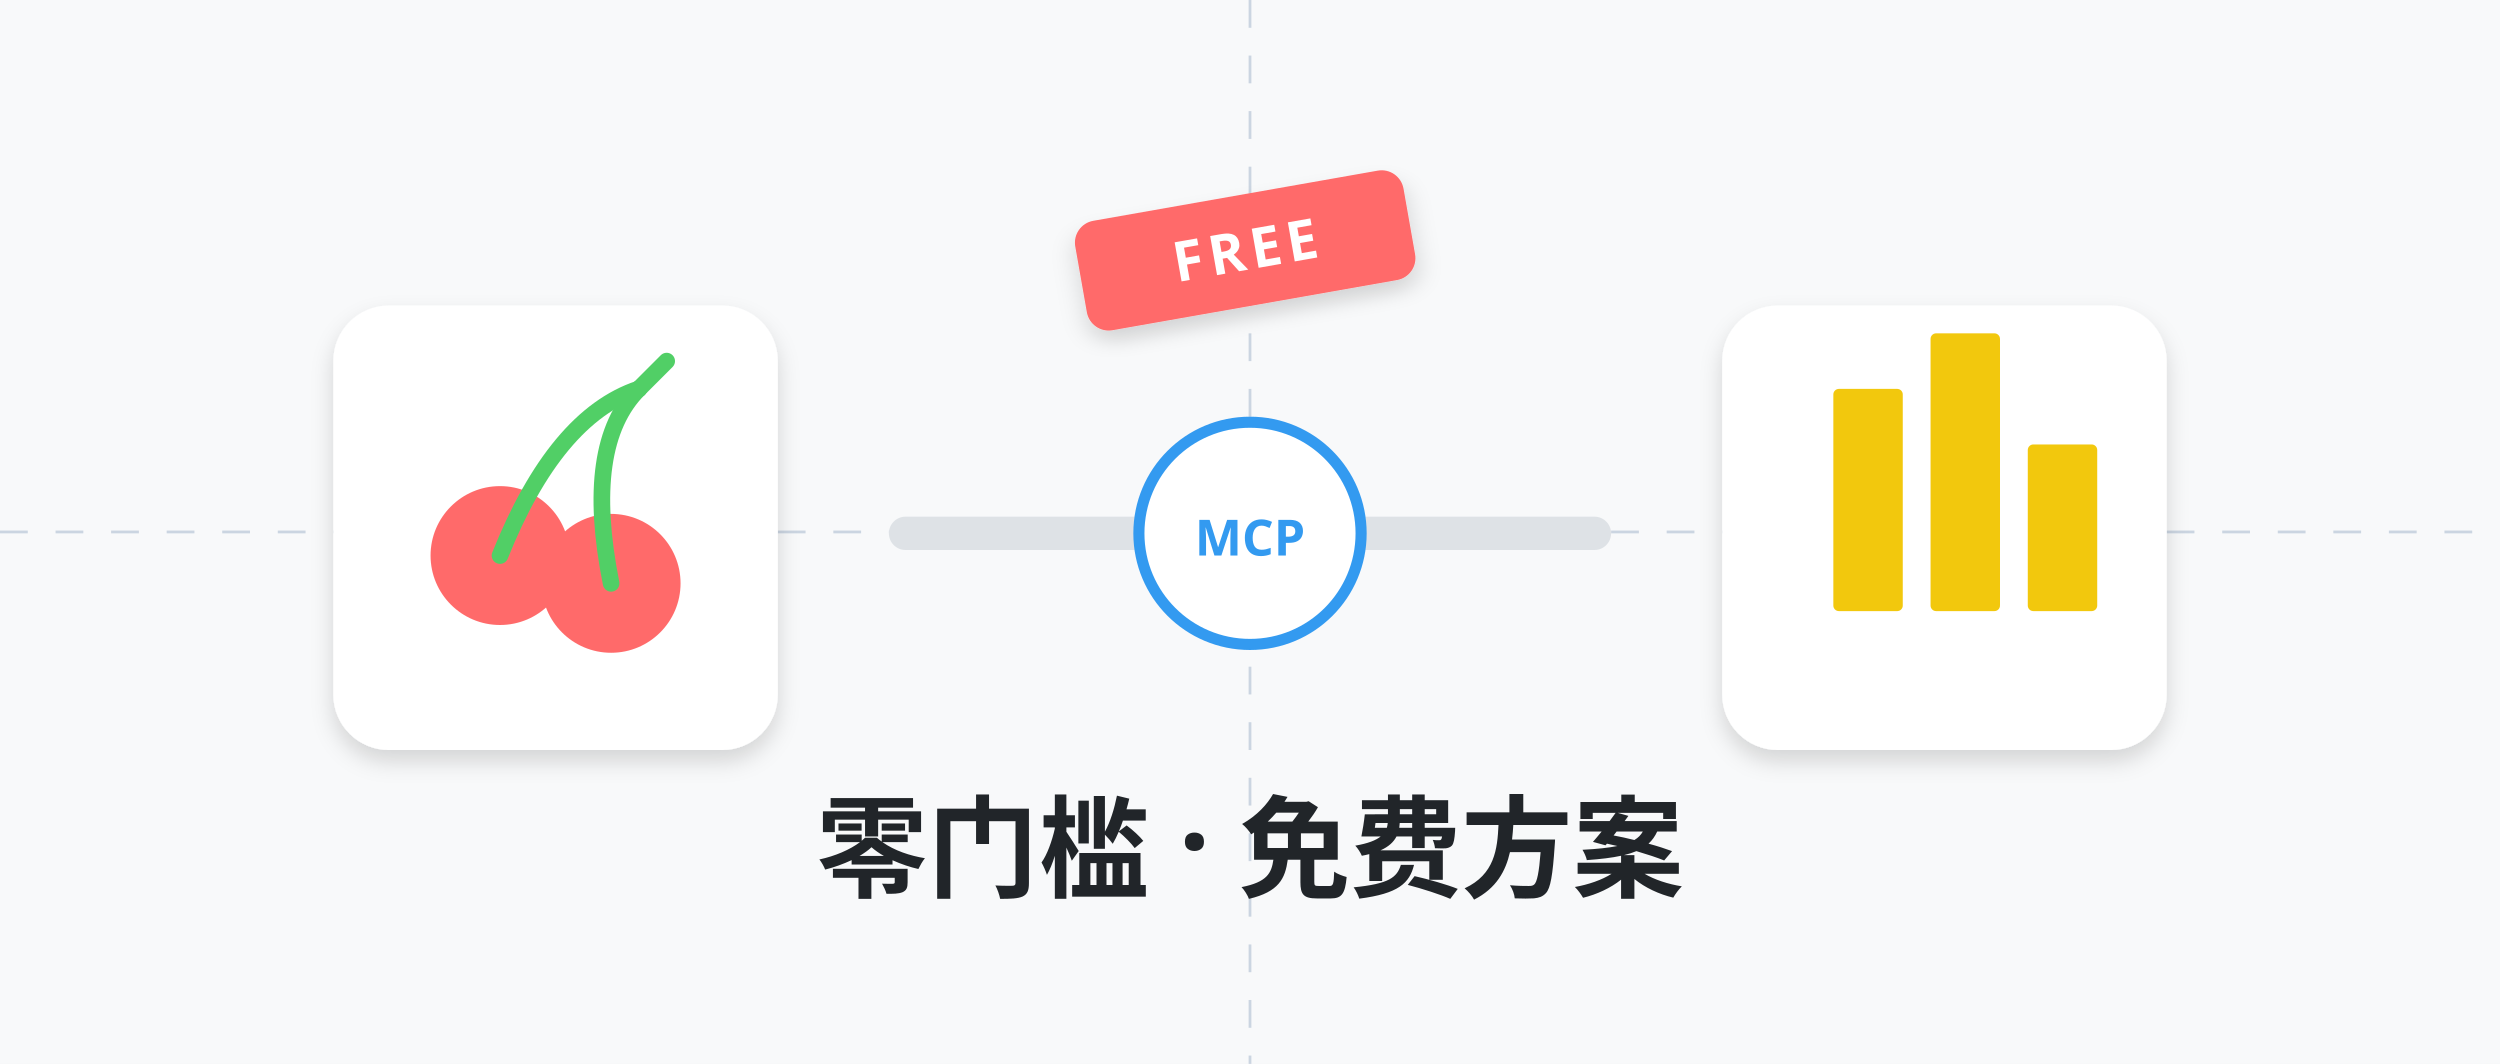
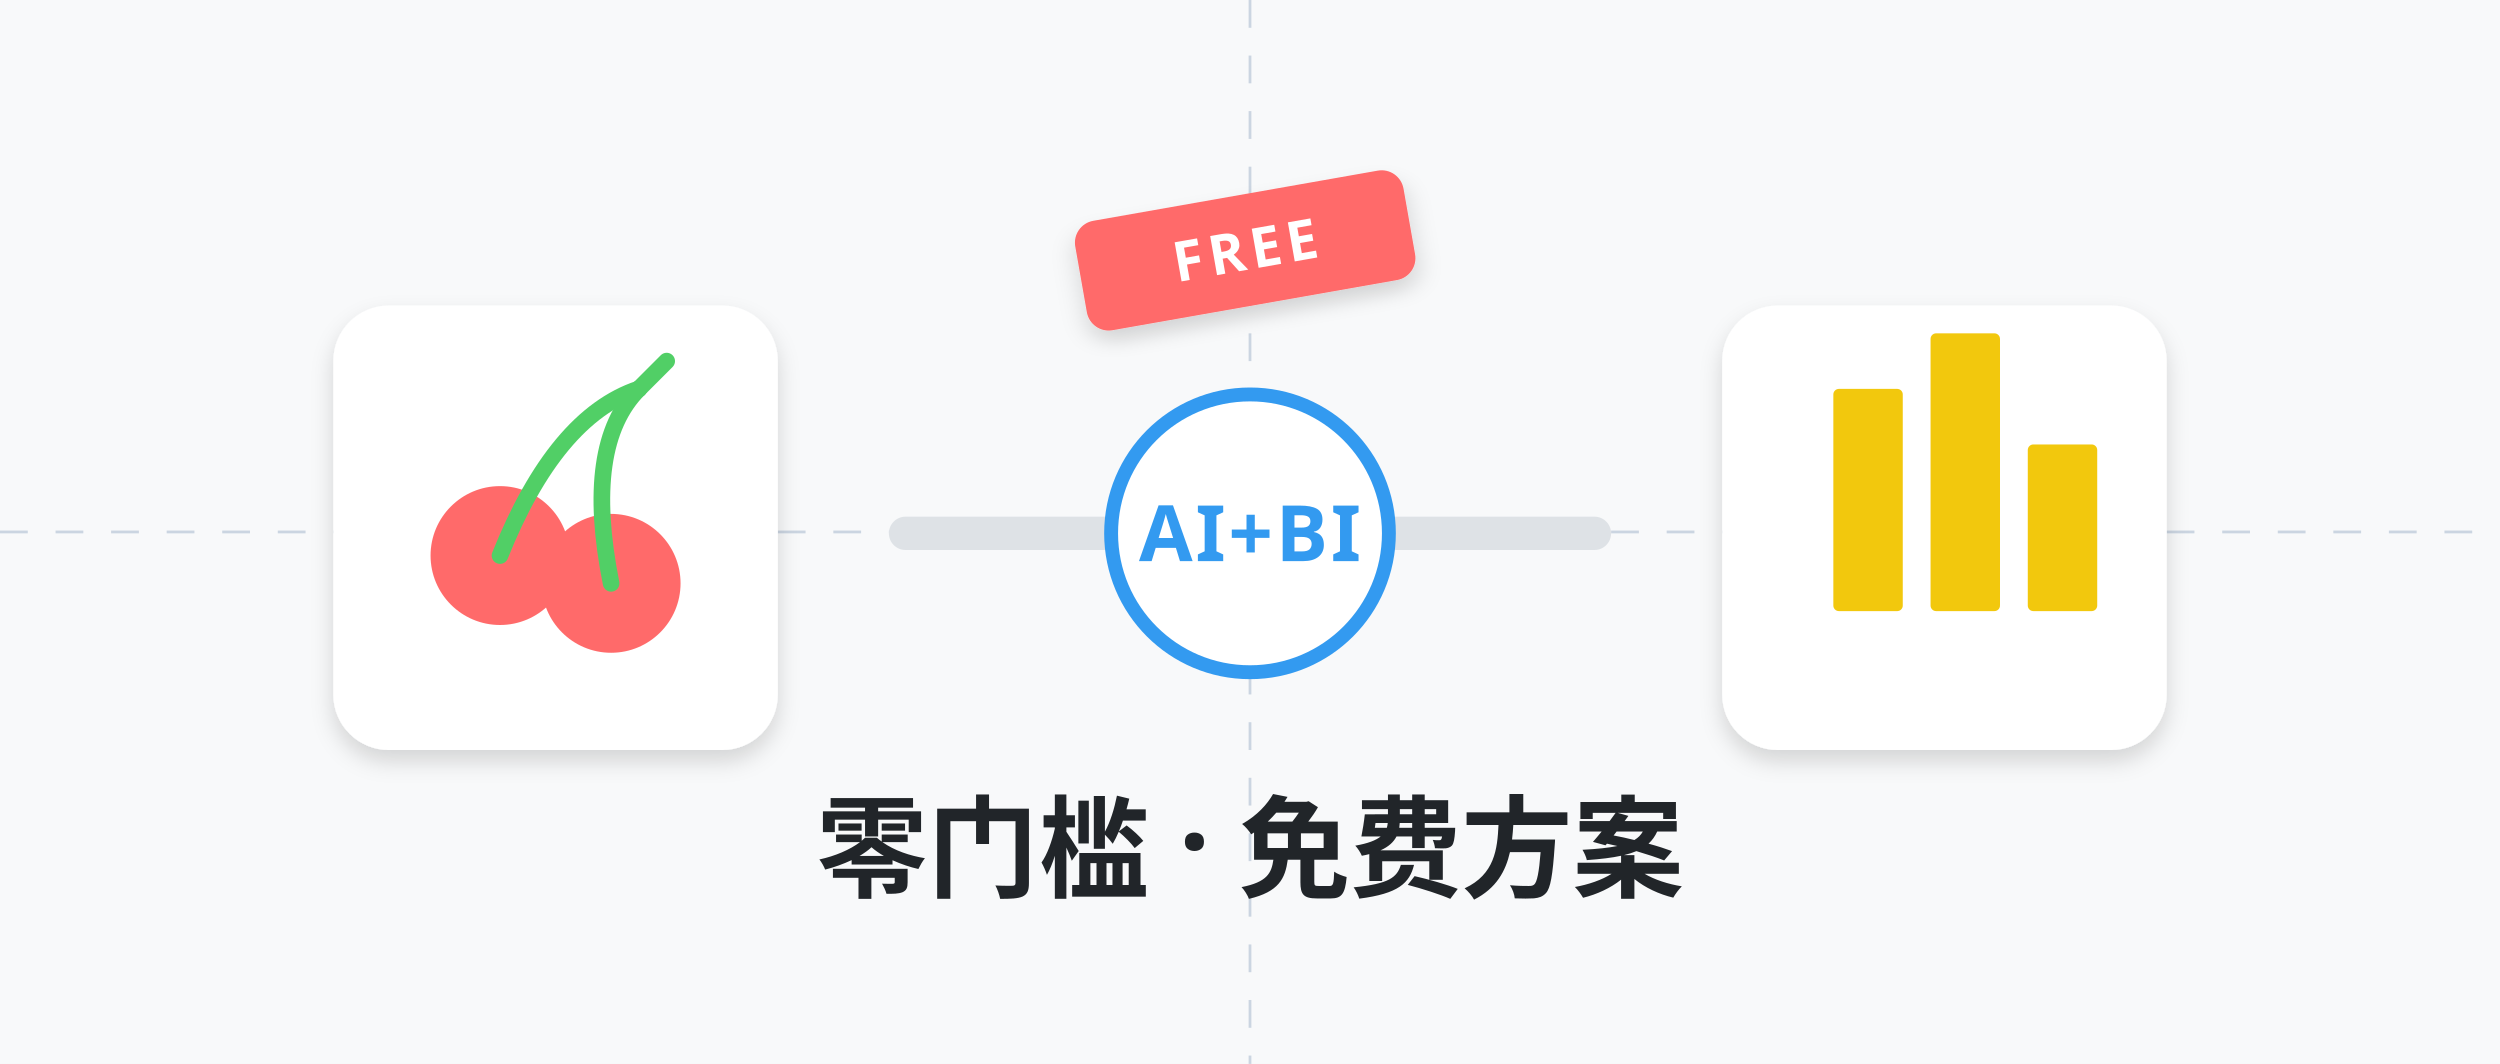
<svg xmlns="http://www.w3.org/2000/svg" width="900" height="383" viewBox="0 0 900 383" fill="none">
  <rect width="900" height="383" fill="#F8F9FA" />
  <path d="M0 191.5 H900 M450 0 V383" stroke="#CBD5E1" stroke-width="1" stroke-dasharray="10 10" />
  <defs>
    <filter id="card-shadow" x="-20%" y="-20%" width="140%" height="140%">
      <feGaussianBlur in="SourceAlpha" stdDeviation="4" />
      <feOffset dx="0" dy="4" result="offsetblur" />
      <feComponentTransfer>
        <feFuncA type="linear" slope="0.15" />
      </feComponentTransfer>
      <feMerge>
        <feMergeNode />
        <feMergeNode in="SourceGraphic" />
      </feMerge>
    </filter>
  </defs>
  <g filter="url(#card-shadow)">
    <rect x="120" y="110" width="160" height="160" rx="20" fill="white" />
    <circle cx="180" cy="200" r="25" fill="#FF6B6B" />
    <circle cx="220" cy="210" r="25" fill="#FF6B6B" />
    <path d="M180 200 Q200 150 230 140" stroke="#51CF66" stroke-width="6" stroke-linecap="round" />
    <path d="M220 210 Q210 160 230 140" stroke="#51CF66" stroke-width="6" stroke-linecap="round" />
    <path d="M230 140 L240 130" stroke="#51CF66" stroke-width="6" stroke-linecap="round" />
  </g>
  <g filter="url(#card-shadow)">
    <rect x="620" y="110" width="160" height="160" rx="20" fill="white" />
    <rect x="660" y="140" width="25" height="80" rx="2" fill="#F2C811" />
    <rect x="695" y="120" width="25" height="100" rx="2" fill="#F2C811" />
    <rect x="730" y="160" width="25" height="60" rx="2" fill="#F2C811" />
  </g>
  <rect x="320" y="186" width="260" height="12" rx="6" fill="#DEE2E6" />
-   <circle cx="450" cy="192" r="40" fill="white" stroke="#339AF0" stroke-width="4" />
-   <text x="450" y="200" text-anchor="middle" font-family="'Segoe UI', sans-serif" font-size="18" fill="#339AF0" font-weight="bold">MCP</text>
+   <circle cx="450" cy="192" r="50" fill="white" stroke="#339AF0" stroke-width="5" />
+   <text x="450" y="202" text-anchor="middle" font-family="'Segoe UI', sans-serif" font-size="28" fill="#339AF0" font-weight="900" letter-spacing="1">AI+BI</text>
  <g transform="rotate(-10, 450, 100)">
    <rect x="390" y="70" width="120" height="40" rx="8" fill="#FF6B6B" filter="url(#card-shadow)" />
    <text x="450" y="97" text-anchor="middle" font-family="'Segoe UI', sans-serif" font-size="20" fill="white" font-weight="900" letter-spacing="2">FREE</text>
  </g>
  <text x="450" y="320" text-anchor="middle" font-family="'Microsoft YaHei', sans-serif" font-size="40" fill="#212529" font-weight="900">零门槛 · 免费方案</text>
</svg>
